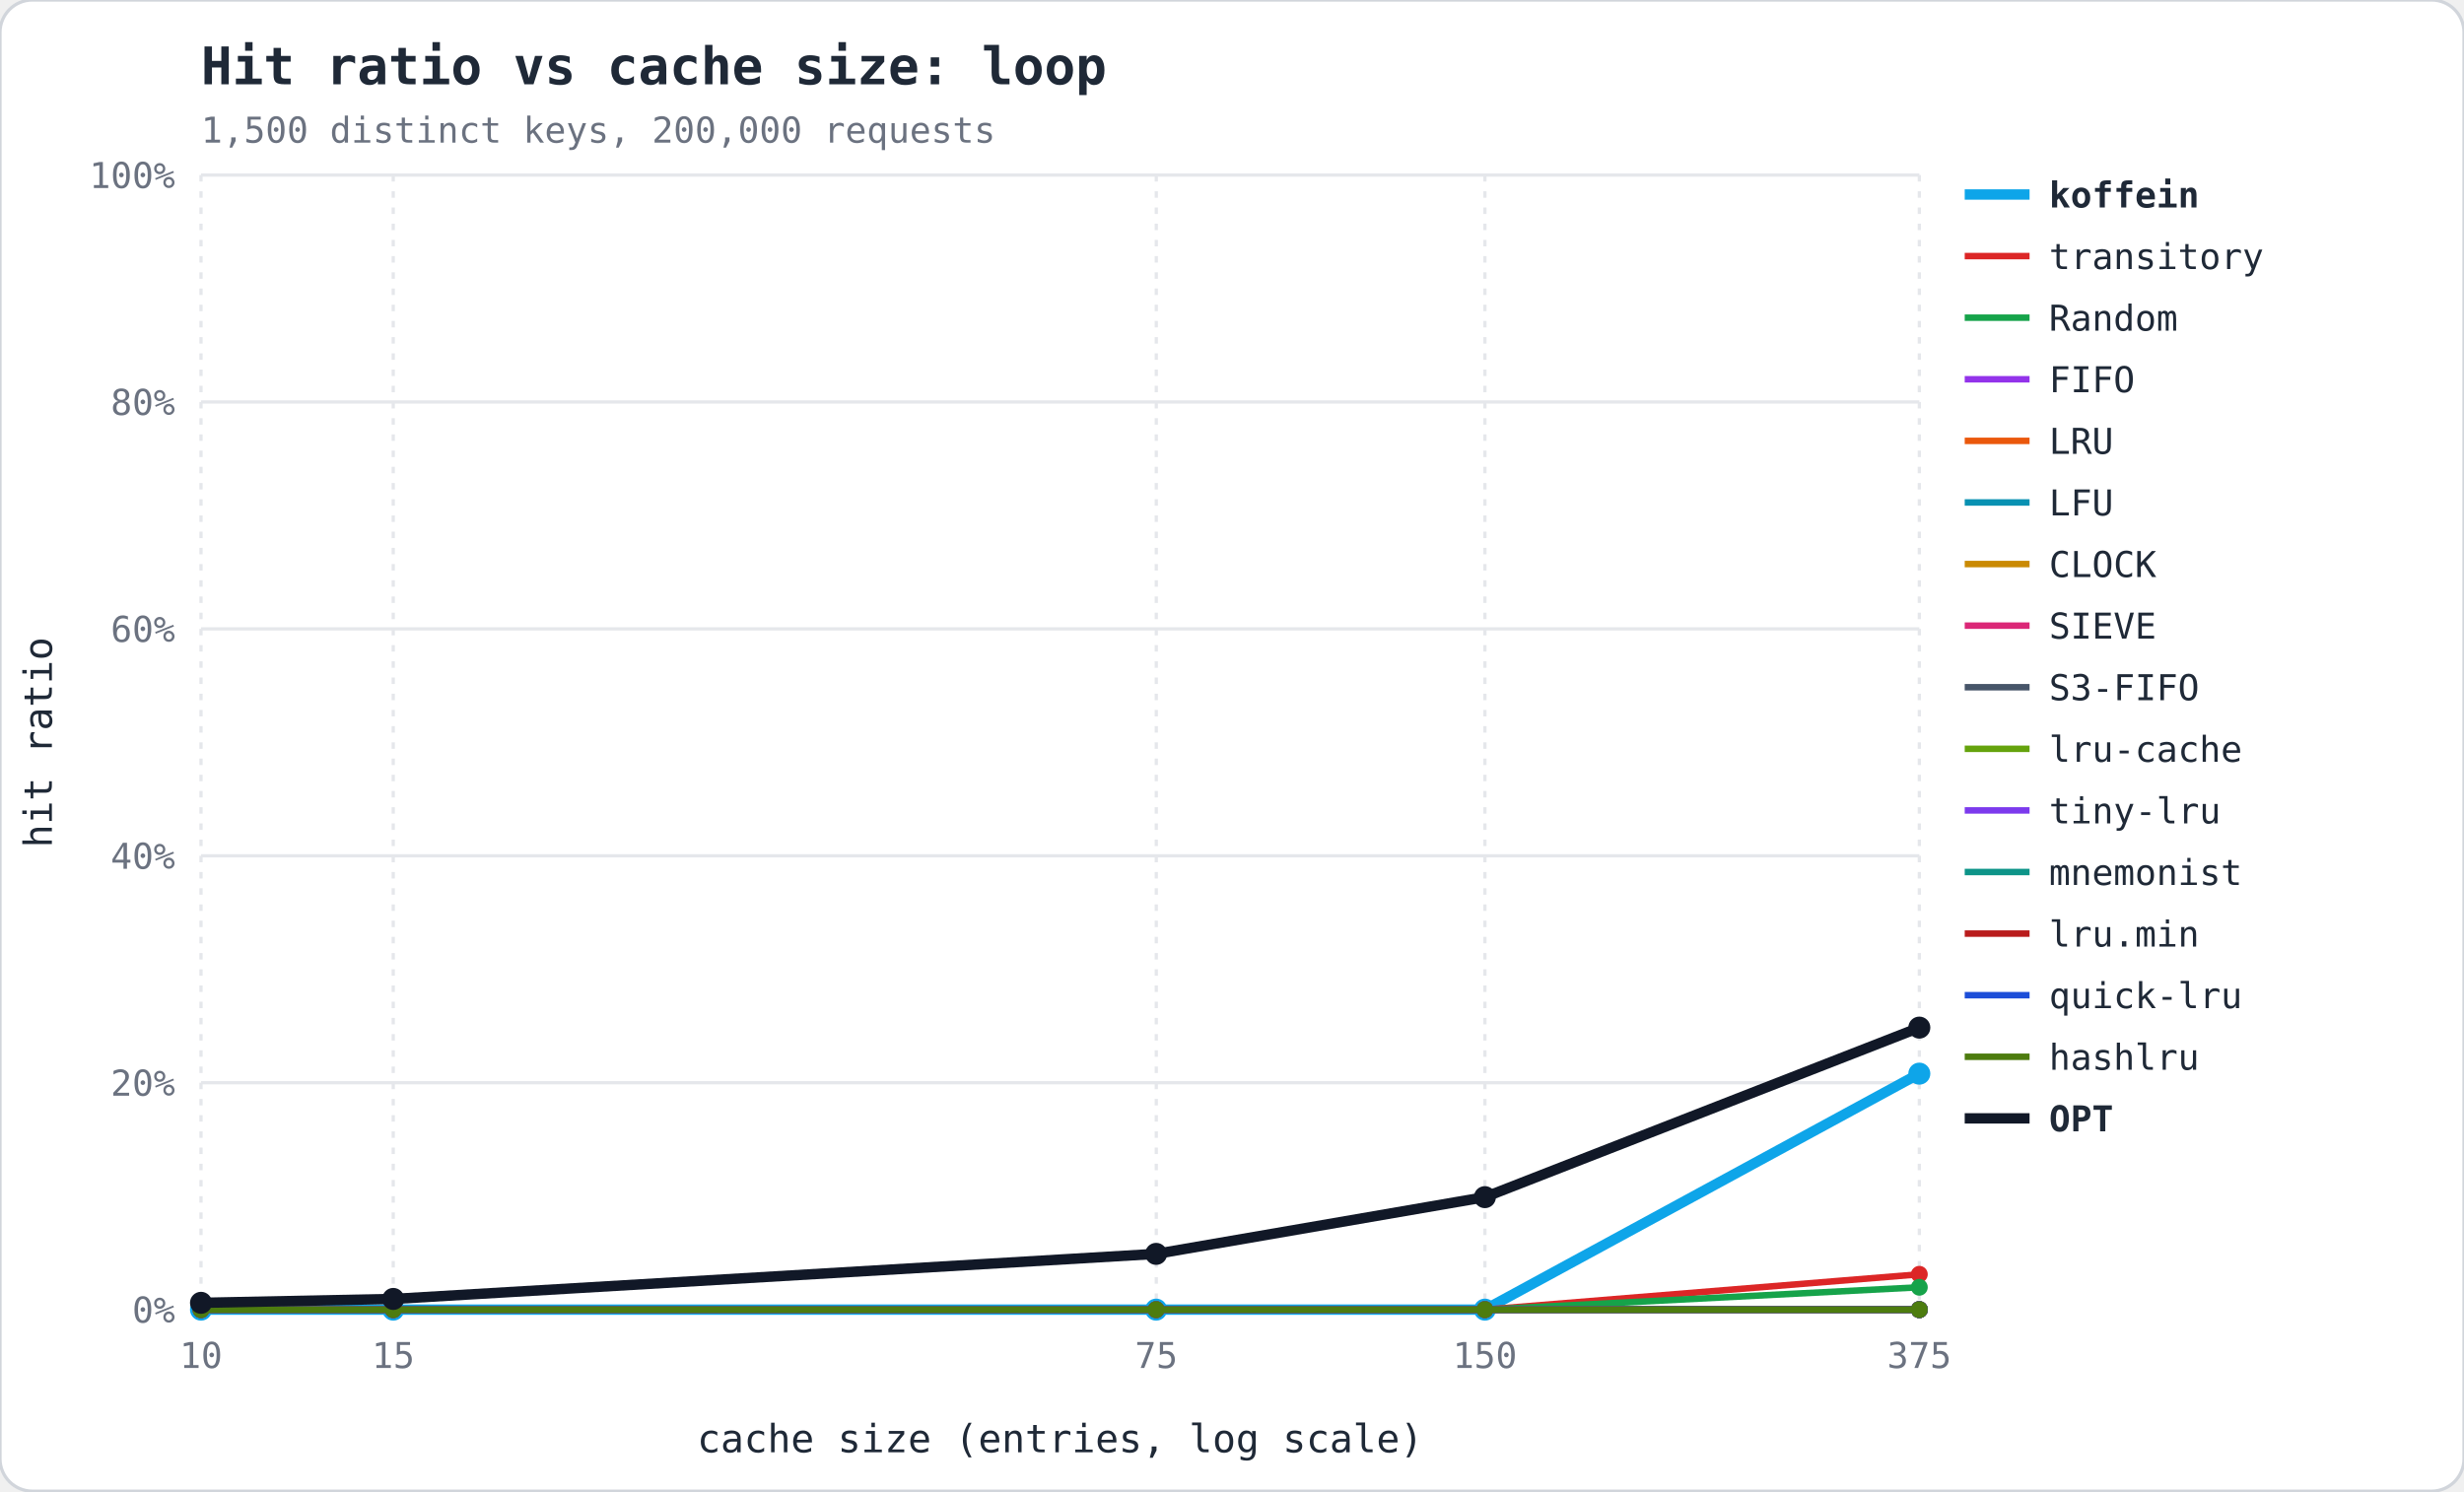
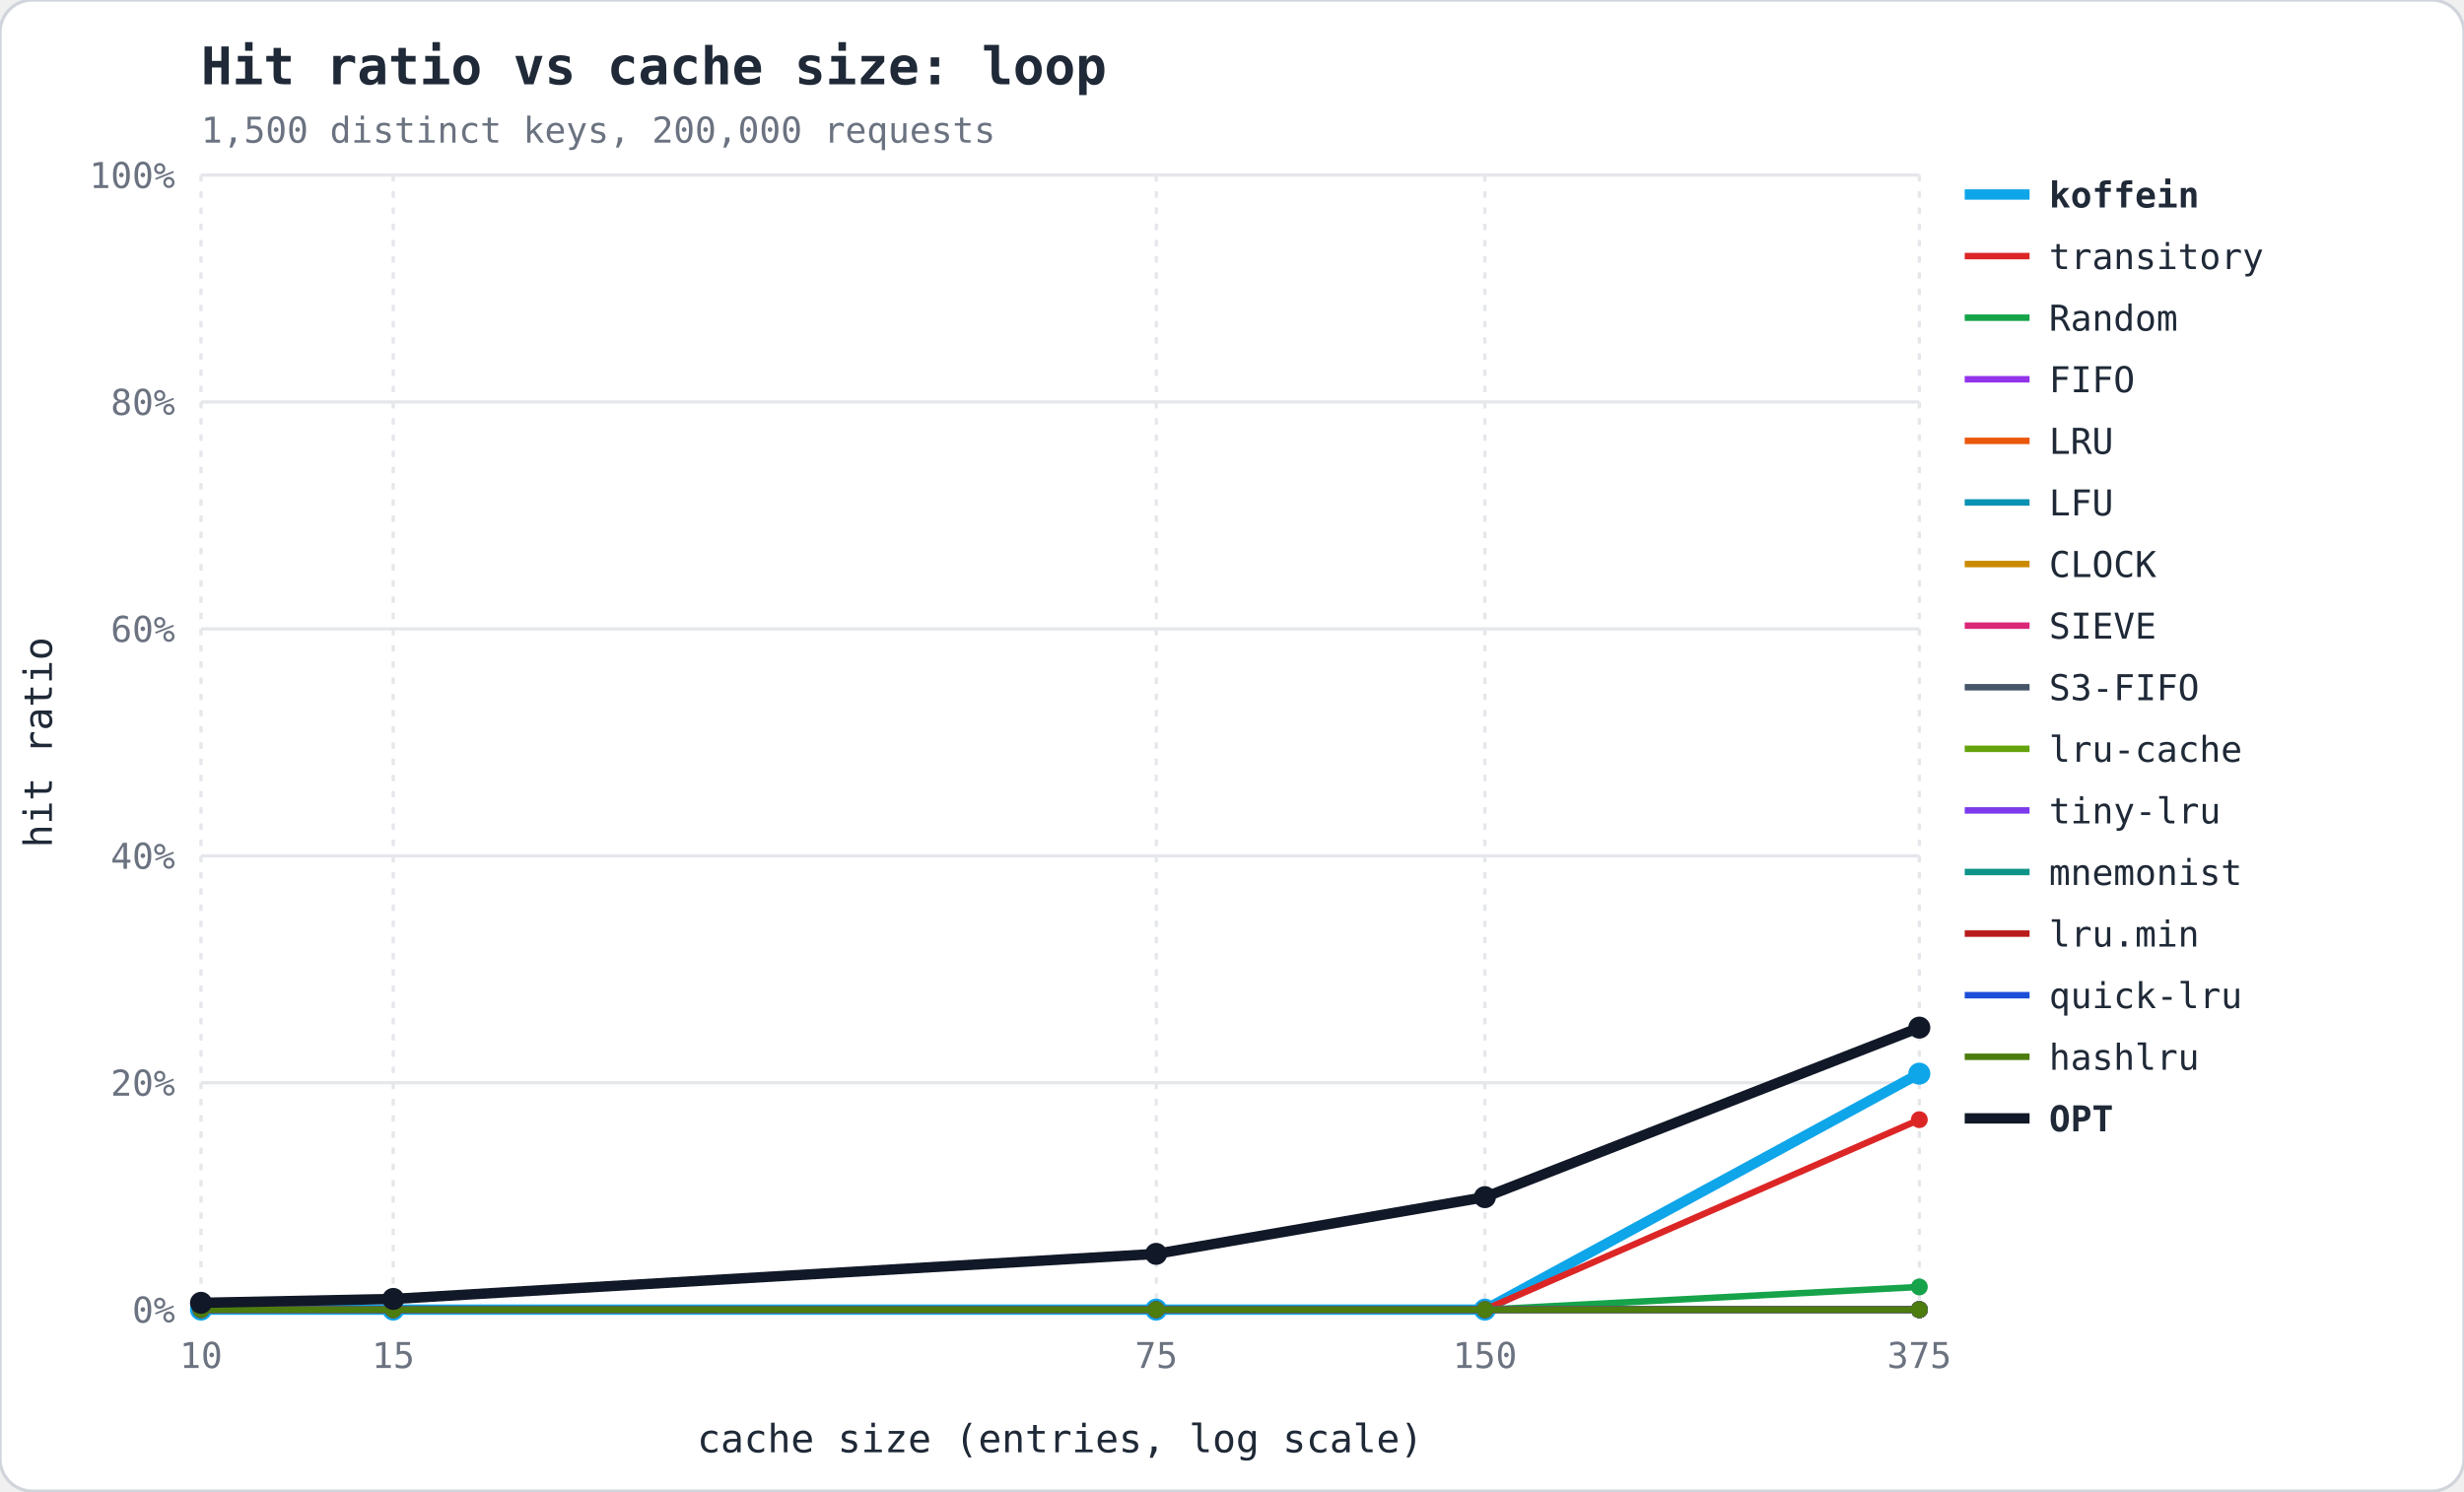
<svg xmlns="http://www.w3.org/2000/svg" viewBox="0 0 760 460" width="760" height="460" role="img">
  <rect x="0" y="0" width="760" height="460" rx="10" fill="#ffffff" stroke="#d1d5db" />
  <text x="62" y="26" font-family="ui-monospace,monospace" font-size="16" font-weight="700" fill="#1f2937">Hit ratio vs cache size: loop</text>
  <text x="62" y="44" font-family="ui-monospace,monospace" font-size="11" fill="#6b7280">1,500 distinct keys, 200,000 requests</text>
  <line x1="62" y1="404" x2="592" y2="404" stroke="#e5e7eb" />
  <text x="54" y="408" text-anchor="end" font-family="ui-monospace,monospace" font-size="11" fill="#6b7280">0%</text>
  <line x1="62" y1="334" x2="592" y2="334" stroke="#e5e7eb" />
  <text x="54" y="338" text-anchor="end" font-family="ui-monospace,monospace" font-size="11" fill="#6b7280">20%</text>
  <line x1="62" y1="264" x2="592" y2="264" stroke="#e5e7eb" />
  <text x="54" y="268" text-anchor="end" font-family="ui-monospace,monospace" font-size="11" fill="#6b7280">40%</text>
  <line x1="62" y1="194" x2="592" y2="194" stroke="#e5e7eb" />
  <text x="54" y="198" text-anchor="end" font-family="ui-monospace,monospace" font-size="11" fill="#6b7280">60%</text>
  <line x1="62" y1="124" x2="592" y2="124" stroke="#e5e7eb" />
  <text x="54" y="128" text-anchor="end" font-family="ui-monospace,monospace" font-size="11" fill="#6b7280">80%</text>
  <line x1="62" y1="54" x2="592" y2="54" stroke="#e5e7eb" />
  <text x="54" y="58" text-anchor="end" font-family="ui-monospace,monospace" font-size="11" fill="#6b7280">100%</text>
  <line x1="62" y1="54" x2="62" y2="404" stroke="#e5e7eb" stroke-dasharray="2,3" />
  <text x="62" y="422" text-anchor="middle" font-family="ui-monospace,monospace" font-size="11" fill="#6b7280">10</text>
  <line x1="121.293" y1="54" x2="121.293" y2="404" stroke="#e5e7eb" stroke-dasharray="2,3" />
  <text x="121.293" y="422" text-anchor="middle" font-family="ui-monospace,monospace" font-size="11" fill="#6b7280">15</text>
  <line x1="356.646" y1="54" x2="356.646" y2="404" stroke="#e5e7eb" stroke-dasharray="2,3" />
  <text x="356.646" y="422" text-anchor="middle" font-family="ui-monospace,monospace" font-size="11" fill="#6b7280">75</text>
  <line x1="458.008" y1="54" x2="458.008" y2="404" stroke="#e5e7eb" stroke-dasharray="2,3" />
  <text x="458.008" y="422" text-anchor="middle" font-family="ui-monospace,monospace" font-size="11" fill="#6b7280">150</text>
  <line x1="592" y1="54" x2="592" y2="404" stroke="#e5e7eb" stroke-dasharray="2,3" />
  <text x="592" y="422" text-anchor="middle" font-family="ui-monospace,monospace" font-size="11" fill="#6b7280">375</text>
  <text x="327" y="448" text-anchor="middle" font-family="ui-monospace,monospace" font-size="12" fill="#1f2937">cache size (entries, log scale)</text>
  <text x="16" y="229" text-anchor="middle" font-family="ui-monospace,monospace" font-size="12" fill="#1f2937" transform="rotate(-90 16 229)">hit ratio</text>
  <polyline points="62.0,404.0 121.3,404.0 356.6,404.0 458.0,404.0 592.0,331.2" fill="none" stroke="#0ea5e9" stroke-width="3.2" stroke-linejoin="round" />
  <circle cx="62.0" cy="404.0" r="3.4" fill="#0ea5e9" />
  <circle cx="121.3" cy="404.0" r="3.4" fill="#0ea5e9" />
  <circle cx="356.6" cy="404.0" r="3.4" fill="#0ea5e9" />
  <circle cx="458.0" cy="404.0" r="3.4" fill="#0ea5e9" />
  <circle cx="592.0" cy="331.2" r="3.4" fill="#0ea5e9" />
  <line x1="606" y1="60" x2="626" y2="60" stroke="#0ea5e9" stroke-width="3.2" />
  <text x="632" y="64" font-family="ui-monospace,monospace" font-size="11" font-weight="700" fill="#1f2937">koffein</text>
-   <polyline points="62.0,404.0 121.3,404.0 356.6,404.0 458.0,404.0 592.0,393.1" fill="none" stroke="#dc2626" stroke-width="2" stroke-linejoin="round" />
+   <polyline points="62.0,404.0 121.3,404.0 356.6,404.0 458.0,404.0 592.0,345.4" fill="none" stroke="#dc2626" stroke-width="2" stroke-linejoin="round" />
  <circle cx="62.0" cy="404.0" r="2.6" fill="#dc2626" />
  <circle cx="121.3" cy="404.0" r="2.6" fill="#dc2626" />
  <circle cx="356.6" cy="404.0" r="2.6" fill="#dc2626" />
  <circle cx="458.0" cy="404.0" r="2.6" fill="#dc2626" />
-   <circle cx="592.0" cy="393.1" r="2.6" fill="#dc2626" />
+   <circle cx="592.0" cy="345.4" r="2.6" fill="#dc2626" />
  <line x1="606" y1="79" x2="626" y2="79" stroke="#dc2626" stroke-width="2" />
  <text x="632" y="83" font-family="ui-monospace,monospace" font-size="11" font-weight="400" fill="#1f2937">transitory</text>
-   <polyline points="62.0,404.0 121.3,404.0 356.6,404.0 458.0,404.0 592.0,397.1" fill="none" stroke="#16a34a" stroke-width="2" stroke-linejoin="round" />
+   <polyline points="62.0,404.0 121.3,404.0 356.6,404.0 458.0,404.0 592.0,397.0" fill="none" stroke="#16a34a" stroke-width="2" stroke-linejoin="round" />
  <circle cx="62.0" cy="404.0" r="2.6" fill="#16a34a" />
  <circle cx="121.3" cy="404.0" r="2.6" fill="#16a34a" />
  <circle cx="356.6" cy="404.0" r="2.6" fill="#16a34a" />
  <circle cx="458.0" cy="404.0" r="2.6" fill="#16a34a" />
-   <circle cx="592.0" cy="397.1" r="2.6" fill="#16a34a" />
+   <circle cx="592.0" cy="397.0" r="2.6" fill="#16a34a" />
  <line x1="606" y1="98" x2="626" y2="98" stroke="#16a34a" stroke-width="2" />
  <text x="632" y="102" font-family="ui-monospace,monospace" font-size="11" font-weight="400" fill="#1f2937">Random</text>
  <polyline points="62.0,404.0 121.3,404.0 356.6,404.0 458.0,404.0 592.0,404.0" fill="none" stroke="#9333ea" stroke-width="2" stroke-linejoin="round" />
  <circle cx="62.0" cy="404.0" r="2.6" fill="#9333ea" />
  <circle cx="121.3" cy="404.0" r="2.6" fill="#9333ea" />
  <circle cx="356.6" cy="404.0" r="2.6" fill="#9333ea" />
  <circle cx="458.0" cy="404.0" r="2.6" fill="#9333ea" />
  <circle cx="592.0" cy="404.0" r="2.6" fill="#9333ea" />
  <line x1="606" y1="117" x2="626" y2="117" stroke="#9333ea" stroke-width="2" />
  <text x="632" y="121" font-family="ui-monospace,monospace" font-size="11" font-weight="400" fill="#1f2937">FIFO</text>
  <polyline points="62.0,404.0 121.3,404.0 356.6,404.0 458.0,404.0 592.0,404.0" fill="none" stroke="#ea580c" stroke-width="2" stroke-linejoin="round" />
  <circle cx="62.0" cy="404.0" r="2.6" fill="#ea580c" />
  <circle cx="121.3" cy="404.0" r="2.6" fill="#ea580c" />
  <circle cx="356.6" cy="404.0" r="2.6" fill="#ea580c" />
  <circle cx="458.0" cy="404.0" r="2.6" fill="#ea580c" />
  <circle cx="592.0" cy="404.0" r="2.6" fill="#ea580c" />
  <line x1="606" y1="136" x2="626" y2="136" stroke="#ea580c" stroke-width="2" />
  <text x="632" y="140" font-family="ui-monospace,monospace" font-size="11" font-weight="400" fill="#1f2937">LRU</text>
  <polyline points="62.0,404.0 121.3,404.0 356.6,404.0 458.0,404.0 592.0,404.0" fill="none" stroke="#0891b2" stroke-width="2" stroke-linejoin="round" />
  <circle cx="62.0" cy="404.0" r="2.6" fill="#0891b2" />
  <circle cx="121.3" cy="404.0" r="2.6" fill="#0891b2" />
  <circle cx="356.6" cy="404.0" r="2.6" fill="#0891b2" />
  <circle cx="458.0" cy="404.0" r="2.6" fill="#0891b2" />
  <circle cx="592.0" cy="404.0" r="2.6" fill="#0891b2" />
  <line x1="606" y1="155" x2="626" y2="155" stroke="#0891b2" stroke-width="2" />
  <text x="632" y="159" font-family="ui-monospace,monospace" font-size="11" font-weight="400" fill="#1f2937">LFU</text>
  <polyline points="62.0,404.0 121.3,404.0 356.6,404.0 458.0,404.0 592.0,404.0" fill="none" stroke="#ca8a04" stroke-width="2" stroke-linejoin="round" />
  <circle cx="62.0" cy="404.0" r="2.6" fill="#ca8a04" />
  <circle cx="121.3" cy="404.0" r="2.6" fill="#ca8a04" />
  <circle cx="356.6" cy="404.0" r="2.6" fill="#ca8a04" />
  <circle cx="458.0" cy="404.0" r="2.6" fill="#ca8a04" />
  <circle cx="592.0" cy="404.0" r="2.6" fill="#ca8a04" />
  <line x1="606" y1="174" x2="626" y2="174" stroke="#ca8a04" stroke-width="2" />
  <text x="632" y="178" font-family="ui-monospace,monospace" font-size="11" font-weight="400" fill="#1f2937">CLOCK</text>
  <polyline points="62.0,404.0 121.3,404.0 356.6,404.0 458.0,404.0 592.0,404.0" fill="none" stroke="#db2777" stroke-width="2" stroke-linejoin="round" />
  <circle cx="62.0" cy="404.0" r="2.6" fill="#db2777" />
  <circle cx="121.3" cy="404.0" r="2.6" fill="#db2777" />
  <circle cx="356.6" cy="404.0" r="2.6" fill="#db2777" />
  <circle cx="458.0" cy="404.0" r="2.6" fill="#db2777" />
  <circle cx="592.0" cy="404.0" r="2.6" fill="#db2777" />
  <line x1="606" y1="193" x2="626" y2="193" stroke="#db2777" stroke-width="2" />
  <text x="632" y="197" font-family="ui-monospace,monospace" font-size="11" font-weight="400" fill="#1f2937">SIEVE</text>
  <polyline points="62.0,404.0 121.3,404.0 356.6,404.0 458.0,404.0 592.0,404.0" fill="none" stroke="#475569" stroke-width="2" stroke-linejoin="round" />
  <circle cx="62.0" cy="404.0" r="2.6" fill="#475569" />
  <circle cx="121.3" cy="404.0" r="2.6" fill="#475569" />
  <circle cx="356.6" cy="404.0" r="2.6" fill="#475569" />
  <circle cx="458.0" cy="404.0" r="2.6" fill="#475569" />
  <circle cx="592.0" cy="404.0" r="2.6" fill="#475569" />
  <line x1="606" y1="212" x2="626" y2="212" stroke="#475569" stroke-width="2" />
  <text x="632" y="216" font-family="ui-monospace,monospace" font-size="11" font-weight="400" fill="#1f2937">S3-FIFO</text>
  <polyline points="62.0,404.0 121.3,404.0 356.6,404.0 458.0,404.0 592.0,404.0" fill="none" stroke="#65a30d" stroke-width="2" stroke-linejoin="round" />
  <circle cx="62.0" cy="404.0" r="2.6" fill="#65a30d" />
  <circle cx="121.3" cy="404.0" r="2.6" fill="#65a30d" />
  <circle cx="356.6" cy="404.0" r="2.6" fill="#65a30d" />
  <circle cx="458.0" cy="404.0" r="2.6" fill="#65a30d" />
  <circle cx="592.0" cy="404.0" r="2.6" fill="#65a30d" />
  <line x1="606" y1="231" x2="626" y2="231" stroke="#65a30d" stroke-width="2" />
  <text x="632" y="235" font-family="ui-monospace,monospace" font-size="11" font-weight="400" fill="#1f2937">lru-cache</text>
  <polyline points="62.0,404.0 121.3,404.0 356.6,404.0 458.0,404.0 592.0,404.0" fill="none" stroke="#7c3aed" stroke-width="2" stroke-linejoin="round" />
  <circle cx="62.0" cy="404.0" r="2.6" fill="#7c3aed" />
  <circle cx="121.3" cy="404.0" r="2.6" fill="#7c3aed" />
  <circle cx="356.6" cy="404.0" r="2.6" fill="#7c3aed" />
  <circle cx="458.0" cy="404.0" r="2.6" fill="#7c3aed" />
  <circle cx="592.0" cy="404.0" r="2.6" fill="#7c3aed" />
  <line x1="606" y1="250" x2="626" y2="250" stroke="#7c3aed" stroke-width="2" />
  <text x="632" y="254" font-family="ui-monospace,monospace" font-size="11" font-weight="400" fill="#1f2937">tiny-lru</text>
  <polyline points="62.0,404.0 121.3,404.0 356.6,404.0 458.0,404.0 592.0,404.0" fill="none" stroke="#0d9488" stroke-width="2" stroke-linejoin="round" />
  <circle cx="62.0" cy="404.0" r="2.6" fill="#0d9488" />
  <circle cx="121.3" cy="404.0" r="2.6" fill="#0d9488" />
  <circle cx="356.6" cy="404.0" r="2.6" fill="#0d9488" />
  <circle cx="458.0" cy="404.0" r="2.6" fill="#0d9488" />
  <circle cx="592.0" cy="404.0" r="2.6" fill="#0d9488" />
  <line x1="606" y1="269" x2="626" y2="269" stroke="#0d9488" stroke-width="2" />
  <text x="632" y="273" font-family="ui-monospace,monospace" font-size="11" font-weight="400" fill="#1f2937">mnemonist</text>
  <polyline points="62.0,404.0 121.3,404.0 356.6,404.0 458.0,404.0 592.0,404.0" fill="none" stroke="#b91c1c" stroke-width="2" stroke-linejoin="round" />
  <circle cx="62.0" cy="404.0" r="2.6" fill="#b91c1c" />
  <circle cx="121.3" cy="404.0" r="2.6" fill="#b91c1c" />
  <circle cx="356.6" cy="404.0" r="2.6" fill="#b91c1c" />
  <circle cx="458.0" cy="404.0" r="2.6" fill="#b91c1c" />
  <circle cx="592.0" cy="404.0" r="2.6" fill="#b91c1c" />
  <line x1="606" y1="288" x2="626" y2="288" stroke="#b91c1c" stroke-width="2" />
  <text x="632" y="292" font-family="ui-monospace,monospace" font-size="11" font-weight="400" fill="#1f2937">lru.min</text>
  <polyline points="62.0,404.0 121.3,404.0 356.6,404.0 458.0,404.0 592.0,404.0" fill="none" stroke="#1d4ed8" stroke-width="2" stroke-linejoin="round" />
  <circle cx="62.0" cy="404.0" r="2.6" fill="#1d4ed8" />
  <circle cx="121.3" cy="404.0" r="2.6" fill="#1d4ed8" />
  <circle cx="356.6" cy="404.0" r="2.6" fill="#1d4ed8" />
  <circle cx="458.0" cy="404.0" r="2.6" fill="#1d4ed8" />
  <circle cx="592.0" cy="404.0" r="2.6" fill="#1d4ed8" />
  <line x1="606" y1="307" x2="626" y2="307" stroke="#1d4ed8" stroke-width="2" />
  <text x="632" y="311" font-family="ui-monospace,monospace" font-size="11" font-weight="400" fill="#1f2937">quick-lru</text>
  <polyline points="62.0,404.0 121.3,404.0 356.6,404.0 458.0,404.0 592.0,404.0" fill="none" stroke="#4d7c0f" stroke-width="2" stroke-linejoin="round" />
  <circle cx="62.0" cy="404.0" r="2.6" fill="#4d7c0f" />
  <circle cx="121.3" cy="404.0" r="2.6" fill="#4d7c0f" />
  <circle cx="356.6" cy="404.0" r="2.6" fill="#4d7c0f" />
  <circle cx="458.0" cy="404.0" r="2.6" fill="#4d7c0f" />
  <circle cx="592.0" cy="404.0" r="2.6" fill="#4d7c0f" />
  <line x1="606" y1="326" x2="626" y2="326" stroke="#4d7c0f" stroke-width="2" />
  <text x="632" y="330" font-family="ui-monospace,monospace" font-size="11" font-weight="400" fill="#1f2937">hashlru</text>
  <polyline points="62.0,401.9 121.3,400.7 356.6,386.8 458.0,369.3 592.0,317.0" fill="none" stroke="#111827" stroke-width="3.2" stroke-linejoin="round" />
  <circle cx="62.0" cy="401.9" r="3.4" fill="#111827" />
  <circle cx="121.3" cy="400.7" r="3.4" fill="#111827" />
  <circle cx="356.6" cy="386.8" r="3.4" fill="#111827" />
  <circle cx="458.0" cy="369.3" r="3.4" fill="#111827" />
  <circle cx="592.0" cy="317.0" r="3.4" fill="#111827" />
  <line x1="606" y1="345" x2="626" y2="345" stroke="#111827" stroke-width="3.2" />
  <text x="632" y="349" font-family="ui-monospace,monospace" font-size="11" font-weight="700" fill="#1f2937">OPT</text>
</svg>
